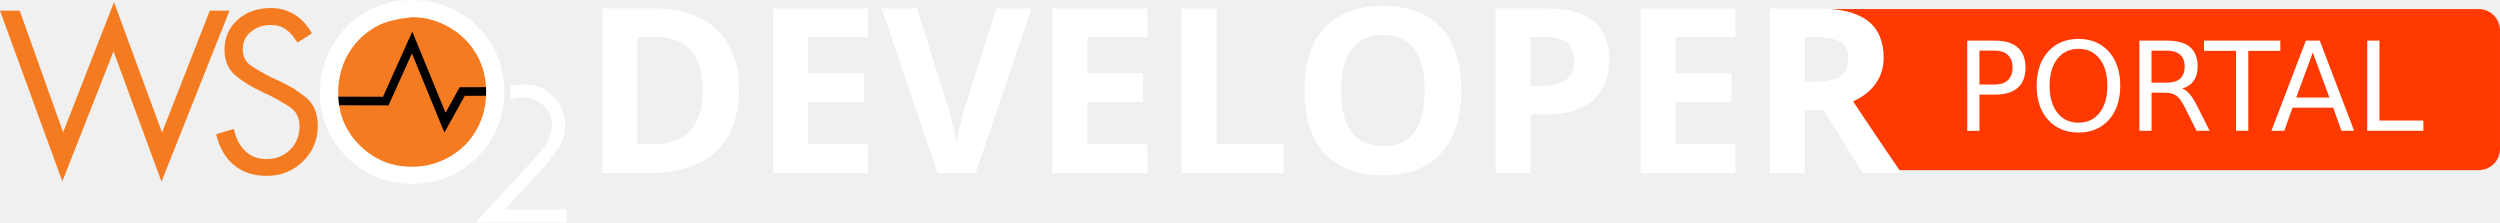
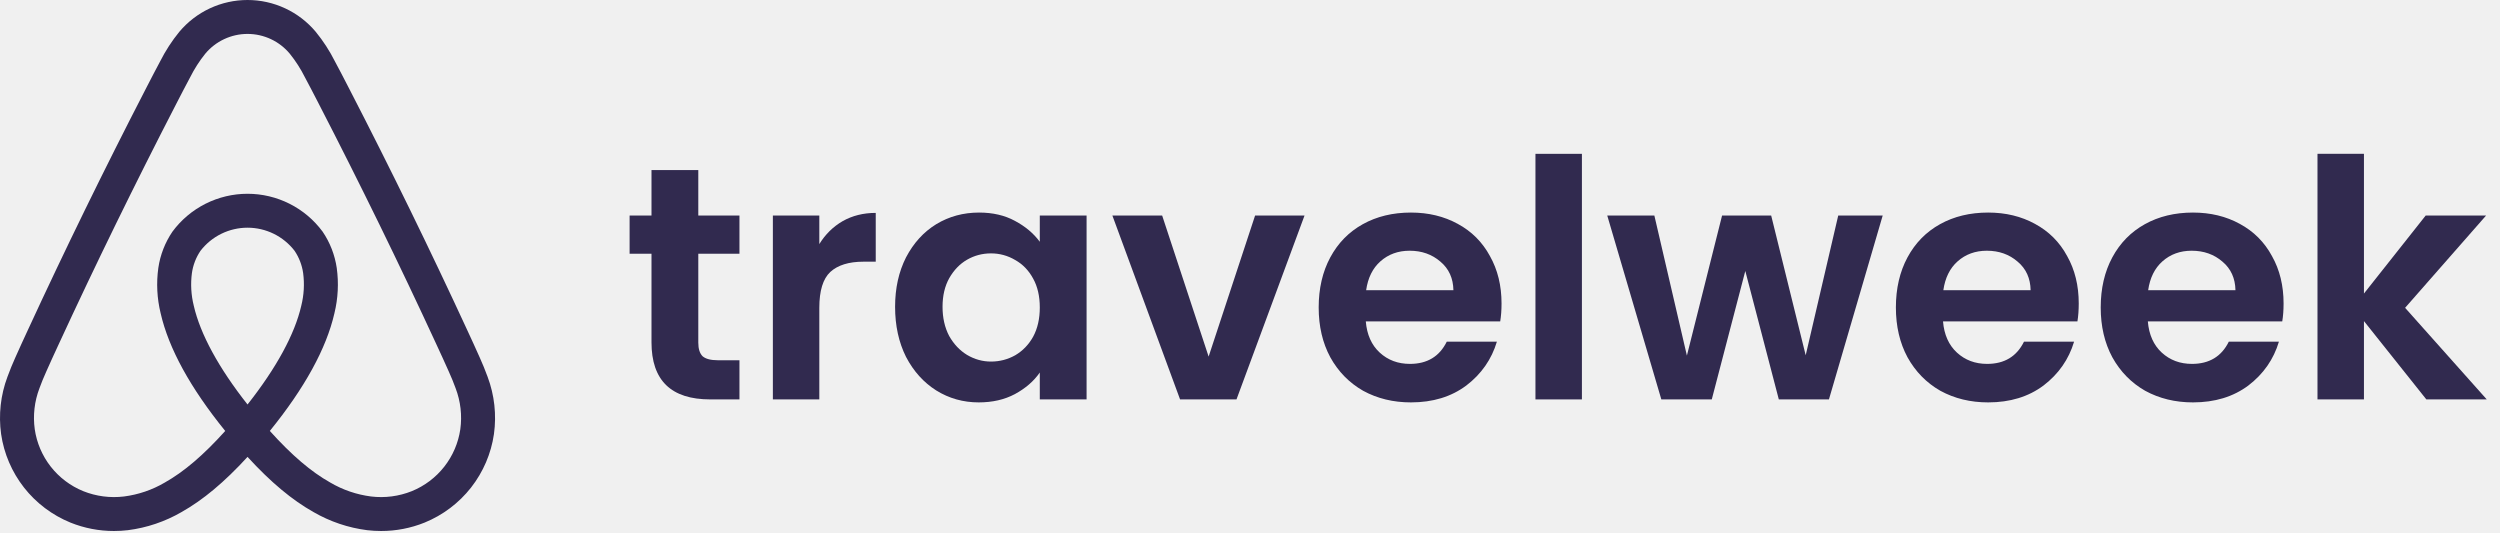
- <svg xmlns="http://www.w3.org/2000/svg" width="58.671mm" height="5.222mm" viewBox="0 0 58.671 5.222" version="1.1" id="svg8">
-   <defs id="defs2" />
-   <g id="layer11" transform="translate(-361.9999,30.87768)">
-     <g style="display:inline" id="g4277" transform="translate(371.5916,-2.036382)">
-       <path id="rect4218" d="m 32.927,-28.628 h 15.651 c 0.278,0 0.501,0.223 0.501,0.501 v 2.778 c 0,0.278 -0.223,0.501 -0.501,0.501 H 34.482 c -0.278,0 -0.633,-0.72 -0.633,-0.997 v -2.315 c 0,-0.278 -1.199,-0.468 -0.921,-0.468 z" style="opacity:1;fill:#ff3900;fill-opacity:1;stroke:none;stroke-width:0.304;stroke-linecap:round;stroke-linejoin:round;stroke-miterlimit:4;stroke-dasharray:none;stroke-opacity:1" />
-       <g aria-label="PORTAL" style="font-style:normal;font-weight:normal;font-size:2.905px;line-height:1.25;font-family:sans-serif;letter-spacing:0px;word-spacing:0px;display:inline;fill:#ffffff;fill-opacity:1;stroke:none;stroke-width:0.073" id="text4222">
-         <path d="m 36.862,-27.653 v 0.796 h 0.36 q 0.2,0 0.309,-0.104 0.109,-0.104 0.109,-0.295 0,-0.19 -0.109,-0.294 -0.109,-0.104 -0.309,-0.104 z m -0.286,-0.235 h 0.647 q 0.356,0 0.538,0.162 0.183,0.16 0.183,0.471 0,0.313 -0.183,0.474 -0.182,0.16 -0.538,0.16 h -0.36 v 0.851 h -0.286 z" style="fill:#ffffff;fill-opacity:1;stroke-width:0.073" id="path848" />
-         <path d="m 39.188,-27.695 q -0.312,0 -0.496,0.233 -0.183,0.233 -0.183,0.634 0,0.4 0.183,0.633 0.184,0.233 0.496,0.233 0.312,0 0.494,-0.233 0.183,-0.233 0.183,-0.633 0,-0.401 -0.183,-0.634 -0.182,-0.233 -0.494,-0.233 z m 0,-0.233 q 0.445,0 0.712,0.299 0.267,0.298 0.267,0.8 0,0.501 -0.267,0.8 -0.267,0.298 -0.712,0.298 -0.447,0 -0.715,-0.298 -0.267,-0.298 -0.267,-0.8 0,-0.502 0.267,-0.8 0.268,-0.299 0.715,-0.299 z" style="fill:#ffffff;fill-opacity:1;stroke-width:0.073" id="path850" />
-         <path d="m 41.619,-26.764 q 0.092,0.031 0.179,0.133 0.088,0.102 0.176,0.281 l 0.291,0.579 h -0.308 l -0.271,-0.543 q -0.105,-0.213 -0.204,-0.282 -0.098,-0.07 -0.268,-0.07 h -0.312 v 0.895 h -0.286 v -2.117 h 0.647 q 0.363,0 0.542,0.152 0.179,0.152 0.179,0.458 0,0.2 -0.094,0.332 -0.092,0.132 -0.269,0.183 z m -0.718,-0.889 v 0.752 h 0.36 q 0.207,0 0.312,-0.095 0.106,-0.096 0.106,-0.282 0,-0.186 -0.106,-0.279 -0.105,-0.095 -0.312,-0.095 z" style="fill:#ffffff;fill-opacity:1;stroke-width:0.073" id="path852" />
-         <path d="m 42.133,-27.889 h 1.791 v 0.241 h -0.752 v 1.876 h -0.288 v -1.876 h -0.752 z" style="fill:#ffffff;fill-opacity:1;stroke-width:0.073" id="path854" />
-         <path d="m 44.686,-27.607 -0.389,1.054 h 0.779 z m -0.162,-0.282 h 0.325 l 0.807,2.117 h -0.298 l -0.193,-0.543 h -0.955 l -0.193,0.543 h -0.302 z" style="fill:#ffffff;fill-opacity:1;stroke-width:0.073" id="path856" />
-         <path d="m 45.964,-27.889 h 0.286 v 1.876 h 1.031 v 0.241 h -1.318 z" style="fill:#ffffff;fill-opacity:1;stroke-width:0.073" id="path858" />
-       </g>
-       <g aria-label="DEVELOPER" style="font-style:normal;font-variant:normal;font-weight:bold;font-stretch:normal;font-size:5.412px;line-height:1.25;font-family:'Open Sans';-inkscape-font-specification:'Open Sans, Bold';font-variant-ligatures:normal;font-variant-caps:normal;font-variant-numeric:normal;font-feature-settings:normal;text-align:start;letter-spacing:0px;word-spacing:0px;writing-mode:lr-tb;text-anchor:start;fill:#ffffff;fill-opacity:1;stroke:none;stroke-width:0.115" id="text4226">
-         <path d="m 7.751,-26.748 q 0,0.954 -0.544,1.461 -0.542,0.507 -1.567,0.507 H 4.546 v -3.864 h 1.213 q 0.946,0 1.469,0.499 0.523,0.499 0.523,1.395 z m -0.851,0.021 q 0,-1.245 -1.099,-1.245 H 5.365 v 2.516 h 0.351 q 1.184,0 1.184,-1.271 z" style="fill:#ffffff;fill-opacity:1;stroke-width:0.115" id="path829" />
-         <path d="M 10.777,-24.779 H 8.552 v -3.864 h 2.225 v 0.671 H 9.371 v 0.848 h 1.308 v 0.671 H 9.371 v 0.996 h 1.406 z" style="fill:#ffffff;fill-opacity:1;stroke-width:0.115" id="path831" />
-         <path d="m 13.79,-28.643 h 0.827 l -1.313,3.864 h -0.893 l -1.311,-3.864 h 0.827 l 0.727,2.299 q 0.061,0.203 0.124,0.476 0.066,0.27 0.082,0.375 0.029,-0.243 0.198,-0.851 z" style="fill:#ffffff;fill-opacity:1;stroke-width:0.115" id="path833" />
-         <path d="m 17.331,-24.779 h -2.225 v -3.864 h 2.225 v 0.671 h -1.406 v 0.848 h 1.308 v 0.671 h -1.308 v 0.996 h 1.406 z" style="fill:#ffffff;fill-opacity:1;stroke-width:0.115" id="path835" />
-         <path d="m 18.14,-24.779 v -3.864 h 0.819 v 3.187 h 1.567 v 0.677 z" style="fill:#ffffff;fill-opacity:1;stroke-width:0.115" id="path837" />
-         <path d="m 24.702,-26.716 q 0,0.959 -0.476,1.475 -0.476,0.515 -1.364,0.515 -0.888,0 -1.364,-0.515 -0.476,-0.515 -0.476,-1.48 0,-0.965 0.476,-1.472 0.478,-0.51 1.369,-0.51 0.891,0 1.361,0.513 0.473,0.513 0.473,1.475 z m -2.82,0 q 0,0.647 0.246,0.975 0.246,0.328 0.735,0.328 0.98,0 0.98,-1.303 0,-1.306 -0.975,-1.306 -0.489,0 -0.737,0.33 -0.248,0.328 -0.248,0.975 z" style="fill:#ffffff;fill-opacity:1;stroke-width:0.115" id="path839" />
-         <path d="m 26.327,-26.825 h 0.27 q 0.378,0 0.566,-0.148 0.188,-0.151 0.188,-0.436 0,-0.288 -0.159,-0.425 -0.156,-0.137 -0.492,-0.137 h -0.373 z m 1.85,-0.613 q 0,0.624 -0.391,0.954 -0.388,0.33 -1.107,0.33 h -0.351 v 1.374 H 25.508 v -3.864 h 1.234 q 0.703,0 1.068,0.304 0.367,0.301 0.367,0.901 z" style="fill:#ffffff;fill-opacity:1;stroke-width:0.115" id="path841" />
-         <path d="m 31.137,-24.779 h -2.225 v -3.864 h 2.225 v 0.671 h -1.406 v 0.848 h 1.308 v 0.671 h -1.308 v 0.996 h 1.406 z" style="fill:#ffffff;fill-opacity:1;stroke-width:0.115" id="path843" />
-         <path d="m 32.765,-26.928 h 0.264 q 0.388,0 0.573,-0.129 0.185,-0.129 0.185,-0.407 0,-0.275 -0.19,-0.391 -0.188,-0.116 -0.584,-0.116 H 32.765 Z m 0,0.666 v 1.483 h -0.819 v -3.864 h 1.126 q 0.788,0 1.165,0.288 0.378,0.285 0.378,0.869 0,0.341 -0.188,0.608 -0.188,0.264 -0.531,0.415 0.872,1.303 1.136,1.683 h -0.909 l -0.922,-1.483 z" style="fill:#ffffff;fill-opacity:1;stroke-width:0.115" id="path845" />
-       </g>
-       <g style="display:inline" id="g4238" transform="matrix(0.2803393,0,0,0.2803393,-118.3365,-155.3797)">
-         <path style="clip-rule:evenodd;fill:#f47b20;fill-rule:evenodd" d="m 422.376,465.642 c 3.662,0 6.655,-2.989 6.655,-6.657 0,-3.664 -2.993,-6.65 -6.655,-6.65 -3.67,0 -6.656,2.986 -6.656,6.65 0,3.667 2.986,6.657 6.656,6.657 z" id="path4228" />
-         <polyline style="clip-rule:evenodd;fill:none;stroke:#000000;stroke-width:0.72;stroke-opacity:1" points="415.793,459.825     420.198,459.838 422.402,454.935 425.154,461.643 426.599,459.037 429.021,459.031   " id="polyline4230" />
-         <path style="fill:#f47b20" d="m 406.561,452.271 h 0.559 l -0.559,1.396 z m 0,11.806 c 0.248,0.437 0.554,0.812 0.925,1.11 0.724,0.61 1.646,0.912 2.76,0.912 1.185,0 2.184,-0.409 3.021,-1.215 0.827,-0.808 1.241,-1.794 1.241,-2.969 0,-1.046 -0.334,-1.844 -1,-2.385 -0.668,-0.547 -1.379,-0.986 -2.138,-1.329 l -0.39,-0.183 -0.366,-0.162 c -0.693,-0.355 -1.263,-0.688 -1.715,-0.994 -0.446,-0.318 -0.673,-0.772 -0.673,-1.37 0,-0.601 0.227,-1.084 0.686,-1.46 0.455,-0.376 1.009,-0.564 1.659,-0.564 0.425,0 0.782,0.085 1.084,0.249 0.297,0.168 0.582,0.427 0.853,0.792 l 0.143,0.227 c 0.045,0.032 0.099,0.096 0.166,0.202 l 1.203,-0.772 c -0.396,-0.697 -0.886,-1.218 -1.481,-1.584 -0.591,-0.355 -1.227,-0.534 -1.902,-0.534 -1.16,0 -2.103,0.321 -2.831,0.978 -0.738,0.654 -1.104,1.484 -1.104,2.51 0,0.965 0.334,1.706 0.999,2.232 0.663,0.527 1.379,0.952 2.141,1.296 l 0.247,0.121 0.242,0.102 c 0.734,0.365 1.356,0.73 1.875,1.079 0.517,0.357 0.773,0.881 0.773,1.575 0,0.784 -0.26,1.441 -0.782,1.965 -0.526,0.523 -1.188,0.787 -1.989,0.787 -0.706,0 -1.292,-0.217 -1.753,-0.654 -0.467,-0.435 -0.789,-1.059 -0.979,-1.874 l -0.913,0.277 v 1.635 z m -13.371,-1.628 4.259,-10.893 4.021,10.913 3.997,-10.198 h 1.093 v 1.396 l -5.136,12.908 -4.015,-10.898 -4.285,10.884 -5.22,-14.29 h 1.651 z m 13.371,-0.008 -0.56,0.169 c 0.13,0.551 0.318,1.042 0.56,1.467 z" id="path4232" />
-         <path style="fill:#ffffff;fill-opacity:1" d="m 422.406,451.376 c 2.174,0.022 3.996,0.765 5.47,2.216 1.493,1.488 2.238,3.311 2.238,5.474 0,2.146 -0.742,3.967 -2.234,5.456 -1.495,1.496 -3.309,2.239 -5.454,2.239 h -0.02 v -1.426 c 1.124,0 2.165,-0.275 3.121,-0.823 0.968,-0.554 1.721,-1.308 2.263,-2.261 0.54,-0.953 0.813,-2.02 0.813,-3.186 0,-1.163 -0.273,-2.216 -0.813,-3.151 -0.542,-0.941 -1.304,-1.692 -2.284,-2.26 -0.976,-0.558 -2.008,-0.84 -3.1,-0.84 z m -0.099,0 h 0.1 v 1.438 c 0,0 -0.02,-0.001 -0.03,0 -1.054,0.141 -2.107,0.274 -3.077,0.84 -0.972,0.567 -1.725,1.329 -2.273,2.285 -0.539,0.958 -0.813,2.023 -0.813,3.189 0,1.747 0.601,3.214 1.806,4.412 1.203,1.2 2.659,1.794 4.357,1.794 h 0.03 v 1.426 c -2.159,-0.005 -3.987,-0.746 -5.477,-2.232 -1.49,-1.482 -2.242,-3.282 -2.242,-5.399 0,-1.4 0.343,-2.71 1.021,-3.906 0.679,-1.204 1.609,-2.141 2.783,-2.825 1.179,-0.682 2.446,-1.022 3.815,-1.022 z" id="path4234" />
-         <path style="fill:#ffffff;fill-opacity:1" d="m 430.629,458.597 c 0.341,-0.1 0.706,-0.15 1.098,-0.15 1.033,0 1.872,0.338 2.513,1.008 0.64,0.668 0.963,1.453 0.963,2.363 0,0.639 -0.152,1.238 -0.459,1.799 -0.308,0.556 -0.904,1.322 -1.787,2.271 l -2.801,3.028 h 5.2 v 1.086 h -7.65 l 4.303,-4.652 c 0.877,-0.934 1.441,-1.623 1.708,-2.082 0.261,-0.445 0.393,-0.924 0.393,-1.426 0,-0.63 -0.239,-1.174 -0.711,-1.632 -0.472,-0.454 -1.051,-0.686 -1.738,-0.686 -0.388,0 -0.746,0.068 -1.064,0.211 0.027,-0.273 0.041,-0.55 0.041,-0.827 -0.002,-0.104 -0.004,-0.209 -0.009,-0.311 z" id="path4236" />
-       </g>
-     </g>
-   </g>
-   <style type="text/css" id="style4833">
- 	.st0{display:none;fill:#FFFFFF;stroke:#1D56A0;stroke-width:0.75;}
- 	.st1{fill:#FFFFFF;stroke:#1D56A0;stroke-width:0.75;stroke-miterlimit:10;}
- 	.st2{fill:#FFFFFF;stroke:#1D56A0;stroke-width:0.75;}
- 	.st3{fill:none;stroke:#1D56A0;stroke-width:0.75;}
- 	.st4{clip-path:url(#SVGID_2_);fill:#FFFFFF;stroke:#1D56A0;stroke-width:0.75;}
- 	.st5{fill:none;stroke:#1D56A0;stroke-width:0.75;stroke-miterlimit:10;}
- 	.st6{fill:#FFFFFF;stroke:#E73847;stroke-width:0.75;stroke-miterlimit:10;}
- </style>
-   <style type="text/css" id="style4833-0">
- 	.st0{display:none;fill:#FFFFFF;stroke:#1D56A0;stroke-width:0.75;}
- 	.st1{fill:#FFFFFF;stroke:#1D56A0;stroke-width:0.75;stroke-miterlimit:10;}
- 	.st2{fill:#FFFFFF;stroke:#1D56A0;stroke-width:0.75;}
- 	.st3{fill:none;stroke:#1D56A0;stroke-width:0.75;}
- 	.st4{clip-path:url(#SVGID_2_);fill:#FFFFFF;stroke:#1D56A0;stroke-width:0.75;}
- 	.st5{fill:none;stroke:#1D56A0;stroke-width:0.75;stroke-miterlimit:10;}
- 	.st6{fill:#FFFFFF;stroke:#E73847;stroke-width:0.75;stroke-miterlimit:10;}
- </style>
-   <style id="style4833-9" type="text/css">
- 	.st0{display:none;fill:#FFFFFF;stroke:#1D56A0;stroke-width:0.75;}
- 	.st1{fill:#FFFFFF;stroke:#1D56A0;stroke-width:0.75;stroke-miterlimit:10;}
- 	.st2{fill:#FFFFFF;stroke:#1D56A0;stroke-width:0.75;}
- 	.st3{fill:none;stroke:#1D56A0;stroke-width:0.75;}
- 	.st4{clip-path:url(#SVGID_2_);fill:#FFFFFF;stroke:#1D56A0;stroke-width:0.75;}
- 	.st5{fill:none;stroke:#1D56A0;stroke-width:0.75;stroke-miterlimit:10;}
- 	.st6{fill:#FFFFFF;stroke:#E73847;stroke-width:0.75;stroke-miterlimit:10;}
- </style>
-   <style id="style4833-0-6" type="text/css">
- 	.st0{display:none;fill:#FFFFFF;stroke:#1D56A0;stroke-width:0.75;}
- 	.st1{fill:#FFFFFF;stroke:#1D56A0;stroke-width:0.75;stroke-miterlimit:10;}
- 	.st2{fill:#FFFFFF;stroke:#1D56A0;stroke-width:0.75;}
- 	.st3{fill:none;stroke:#1D56A0;stroke-width:0.75;}
- 	.st4{clip-path:url(#SVGID_2_);fill:#FFFFFF;stroke:#1D56A0;stroke-width:0.75;}
- 	.st5{fill:none;stroke:#1D56A0;stroke-width:0.75;stroke-miterlimit:10;}
- 	.st6{fill:#FFFFFF;stroke:#E73847;stroke-width:0.75;stroke-miterlimit:10;}
- </style>
+ <svg xmlns="http://www.w3.org/2000/svg" width="169" height="36" viewBox="0 0 169 36" fill="none">
+   <path d="M32.963 25.474C32.802 25.023 32.614 24.585 32.435 24.18C32.16 23.557 31.871 22.933 31.592 22.33L31.57 22.282C29.081 16.892 26.41 11.428 23.63 6.043L23.512 5.814C23.229 5.264 22.935 4.695 22.634 4.137C22.278 3.43 21.845 2.763 21.344 2.15C20.779 1.477 20.074 0.935 19.277 0.564C18.48 0.192 17.612 -0 16.732 4.74843e-08C15.853 0 14.984 0.193 14.187 0.564C13.391 0.936 12.685 1.478 12.121 2.151C11.62 2.765 11.188 3.431 10.831 4.138C10.528 4.701 10.232 5.275 9.946 5.83L9.836 6.043C7.056 11.428 4.385 16.892 1.896 22.282L1.86 22.36C1.585 22.954 1.302 23.568 1.031 24.18C0.852 24.585 0.664 25.022 0.503 25.475C0.041 26.709 -0.106 28.038 0.075 29.343C0.266 30.661 0.8 31.907 1.622 32.957C2.444 34.006 3.527 34.823 4.763 35.327C5.696 35.704 6.695 35.897 7.702 35.895C8.018 35.895 8.334 35.877 8.649 35.84C9.923 35.678 11.151 35.263 12.263 34.621C13.72 33.802 15.16 32.602 16.733 30.886C18.306 32.602 19.745 33.802 21.203 34.621C22.315 35.263 23.543 35.678 24.817 35.84C25.132 35.877 25.448 35.895 25.764 35.895C26.771 35.897 27.769 35.704 28.703 35.327C29.939 34.823 31.022 34.006 31.844 32.957C32.666 31.907 33.2 30.661 33.391 29.343C33.572 28.038 33.425 26.709 32.963 25.474ZM16.733 27.344C14.786 24.876 13.537 22.584 13.098 20.663C12.919 19.943 12.876 19.196 12.973 18.46C13.05 17.921 13.248 17.406 13.553 16.955C13.928 16.468 14.409 16.075 14.961 15.804C15.512 15.533 16.119 15.392 16.733 15.392C17.348 15.392 17.954 15.533 18.506 15.804C19.057 16.075 19.539 16.469 19.914 16.955C20.218 17.407 20.416 17.922 20.493 18.461C20.59 19.197 20.547 19.945 20.367 20.665C19.929 22.586 18.68 24.877 16.733 27.344ZM31.117 29.018C30.983 29.94 30.61 30.811 30.035 31.545C29.46 32.279 28.703 32.85 27.839 33.202C26.965 33.552 26.017 33.676 25.082 33.562C24.111 33.437 23.175 33.118 22.33 32.622C21.032 31.893 19.719 30.774 18.241 29.132C20.594 26.231 22.063 23.557 22.607 21.175C22.852 20.173 22.905 19.134 22.764 18.113C22.635 17.233 22.309 16.394 21.808 15.658C21.222 14.865 20.458 14.22 19.576 13.775C18.695 13.331 17.721 13.099 16.733 13.099C15.746 13.099 14.772 13.331 13.89 13.775C13.009 14.22 12.244 14.864 11.658 15.658C11.158 16.393 10.831 17.232 10.703 18.112C10.561 19.133 10.614 20.171 10.858 21.172C11.402 23.555 12.871 26.23 15.225 29.133C13.747 30.774 12.434 31.893 11.136 32.622C10.291 33.118 9.355 33.437 8.384 33.562C7.449 33.676 6.501 33.552 5.627 33.202C4.763 32.85 4.006 32.279 3.431 31.545C2.856 30.811 2.483 29.94 2.349 29.018C2.22 28.081 2.33 27.126 2.668 26.242C2.796 25.881 2.946 25.527 3.133 25.106C3.396 24.511 3.675 23.905 3.946 23.32L3.982 23.242C6.457 17.882 9.114 12.449 11.878 7.093L11.988 6.879C12.27 6.333 12.561 5.769 12.855 5.223C13.136 4.661 13.476 4.13 13.869 3.639C14.217 3.218 14.655 2.879 15.15 2.647C15.645 2.414 16.185 2.293 16.733 2.293C17.28 2.293 17.82 2.414 18.315 2.646C18.811 2.879 19.248 3.218 19.597 3.639C19.99 4.129 20.33 4.66 20.611 5.222C20.902 5.763 21.19 6.322 21.47 6.863L21.588 7.093C24.352 12.449 27.009 17.882 29.484 23.242L29.506 23.29C29.781 23.886 30.066 24.5 30.334 25.106C30.52 25.528 30.671 25.882 30.799 26.242C31.136 27.126 31.246 28.08 31.117 29.018Z" fill="#312A4F" />
+   <path d="M47.205 17.151V23.164C47.205 23.582 47.302 23.889 47.496 24.084C47.706 24.263 48.05 24.353 48.528 24.353H49.987V27H48.012C45.365 27 44.041 25.714 44.041 23.141V17.151H42.561V14.571H44.041V11.498H47.205V14.571H49.987V17.151H47.205Z" fill="#312A4F" />
+   <path d="M55.386 16.501C55.79 15.843 56.314 15.327 56.957 14.953C57.615 14.579 58.363 14.392 59.2 14.392V17.69H58.37C57.383 17.69 56.635 17.922 56.127 18.385C55.633 18.849 55.386 19.657 55.386 20.808V27H52.246V14.571H55.386V16.501Z" fill="#312A4F" />
+   <path d="M60.508 20.741C60.508 19.485 60.755 18.37 61.248 17.398C61.757 16.426 62.438 15.678 63.29 15.155C64.157 14.631 65.122 14.369 66.184 14.369C67.111 14.369 67.919 14.556 68.607 14.93C69.31 15.304 69.871 15.775 70.29 16.344V14.571H73.453V27H70.29V25.183C69.886 25.766 69.325 26.252 68.607 26.641C67.904 27.015 67.089 27.202 66.162 27.202C65.115 27.202 64.157 26.933 63.29 26.394C62.438 25.856 61.757 25.101 61.248 24.128C60.755 23.141 60.508 22.012 60.508 20.741ZM70.29 20.786C70.29 20.023 70.14 19.372 69.841 18.834C69.542 18.28 69.138 17.862 68.629 17.578C68.121 17.278 67.575 17.129 66.992 17.129C66.409 17.129 65.87 17.271 65.376 17.555C64.883 17.839 64.479 18.258 64.165 18.811C63.866 19.35 63.716 19.993 63.716 20.741C63.716 21.489 63.866 22.147 64.165 22.715C64.479 23.268 64.883 23.695 65.376 23.994C65.885 24.293 66.423 24.442 66.992 24.442C67.575 24.442 68.121 24.3 68.629 24.016C69.138 23.717 69.542 23.298 69.841 22.76C70.14 22.206 70.29 21.548 70.29 20.786Z" fill="#312A4F" />
+   <path d="M81.703 24.106L84.844 14.571H88.186L83.587 27H79.773L75.197 14.571H78.562L81.703 24.106Z" fill="#312A4F" />
+   <path d="M101.504 20.517C101.504 20.965 101.474 21.369 101.414 21.728H92.328C92.403 22.625 92.717 23.328 93.271 23.837C93.824 24.345 94.505 24.599 95.312 24.599C96.479 24.599 97.309 24.099 97.802 23.096H101.19C100.831 24.293 100.143 25.28 99.126 26.058C98.109 26.82 96.86 27.202 95.379 27.202C94.183 27.202 93.106 26.94 92.149 26.417C91.207 25.878 90.466 25.123 89.928 24.151C89.404 23.179 89.143 22.057 89.143 20.786C89.143 19.499 89.404 18.37 89.928 17.398C90.451 16.426 91.184 15.678 92.126 15.155C93.069 14.631 94.153 14.369 95.379 14.369C96.561 14.369 97.615 14.624 98.543 15.132C99.485 15.641 100.21 16.366 100.719 17.308C101.242 18.236 101.504 19.305 101.504 20.517ZM98.251 19.619C98.236 18.811 97.945 18.168 97.376 17.69C96.808 17.196 96.112 16.949 95.29 16.949C94.512 16.949 93.854 17.189 93.316 17.667C92.792 18.131 92.471 18.782 92.351 19.619H98.251Z" fill="#312A4F" />
+   <path d="M106.937 10.399V27H103.797V10.399H106.937Z" fill="#312A4F" />
+   <path d="M127.27 14.571L123.636 27H120.248L117.982 18.318L115.716 27H112.306L108.65 14.571H111.835L114.034 24.039L116.412 14.571H119.732L122.065 24.016L124.264 14.571H127.27Z" fill="#312A4F" />
+   <path d="M140.523 20.517C140.523 20.965 140.493 21.369 140.434 21.728H131.348C131.422 22.625 131.737 23.328 132.29 23.837C132.843 24.345 133.524 24.599 134.331 24.599C135.498 24.599 136.328 24.099 136.822 23.096H140.209C139.85 24.293 139.162 25.28 138.145 26.058C137.128 26.82 135.879 27.202 134.399 27.202C133.202 27.202 132.125 26.94 131.168 26.417C130.226 25.878 129.486 25.123 128.947 24.151C128.424 23.179 128.162 22.057 128.162 20.786C128.162 19.499 128.424 18.37 128.947 17.398C129.471 16.426 130.203 15.678 131.146 15.155C132.088 14.631 133.172 14.369 134.399 14.369C135.58 14.369 136.635 14.624 137.562 15.132C138.504 15.641 139.23 16.366 139.738 17.308C140.262 18.236 140.523 19.305 140.523 20.517ZM137.27 19.619C137.255 18.811 136.964 18.168 136.395 17.69C135.827 17.196 135.132 16.949 134.309 16.949C133.531 16.949 132.873 17.189 132.335 17.667C131.811 18.131 131.49 18.782 131.37 19.619H137.27Z" fill="#312A4F" />
+   <path d="M154.37 20.517C154.37 20.965 154.34 21.369 154.28 21.728H145.194C145.269 22.625 145.583 23.328 146.136 23.837C146.69 24.345 147.37 24.599 148.178 24.599C149.344 24.599 150.174 24.099 150.668 23.096H154.055C153.697 24.293 153.009 25.28 151.992 26.058C150.974 26.82 149.726 27.202 148.245 27.202C147.048 27.202 145.972 26.94 145.014 26.417C144.072 25.878 143.332 25.123 142.793 24.151C142.27 23.179 142.008 22.057 142.008 20.786C142.008 19.499 142.27 18.37 142.793 17.398C143.317 16.426 144.05 15.678 144.992 15.155C145.934 14.631 147.019 14.369 148.245 14.369C149.427 14.369 150.481 14.624 151.408 15.132C152.35 15.641 153.076 16.366 153.584 17.308C154.108 18.236 154.37 19.305 154.37 20.517ZM151.117 19.619C151.102 18.811 150.81 18.168 150.242 17.69C149.673 17.196 148.978 16.949 148.155 16.949C147.378 16.949 146.719 17.189 146.181 17.667C145.658 18.131 145.336 18.782 145.216 19.619H151.117Z" fill="#312A4F" />
+   <path d="M164.021 27L159.803 21.706V27H156.662V10.399H159.803V19.843L163.976 14.571H168.059L162.585 20.808L168.104 27H164.021Z" fill="#312A4F" />
</svg>
